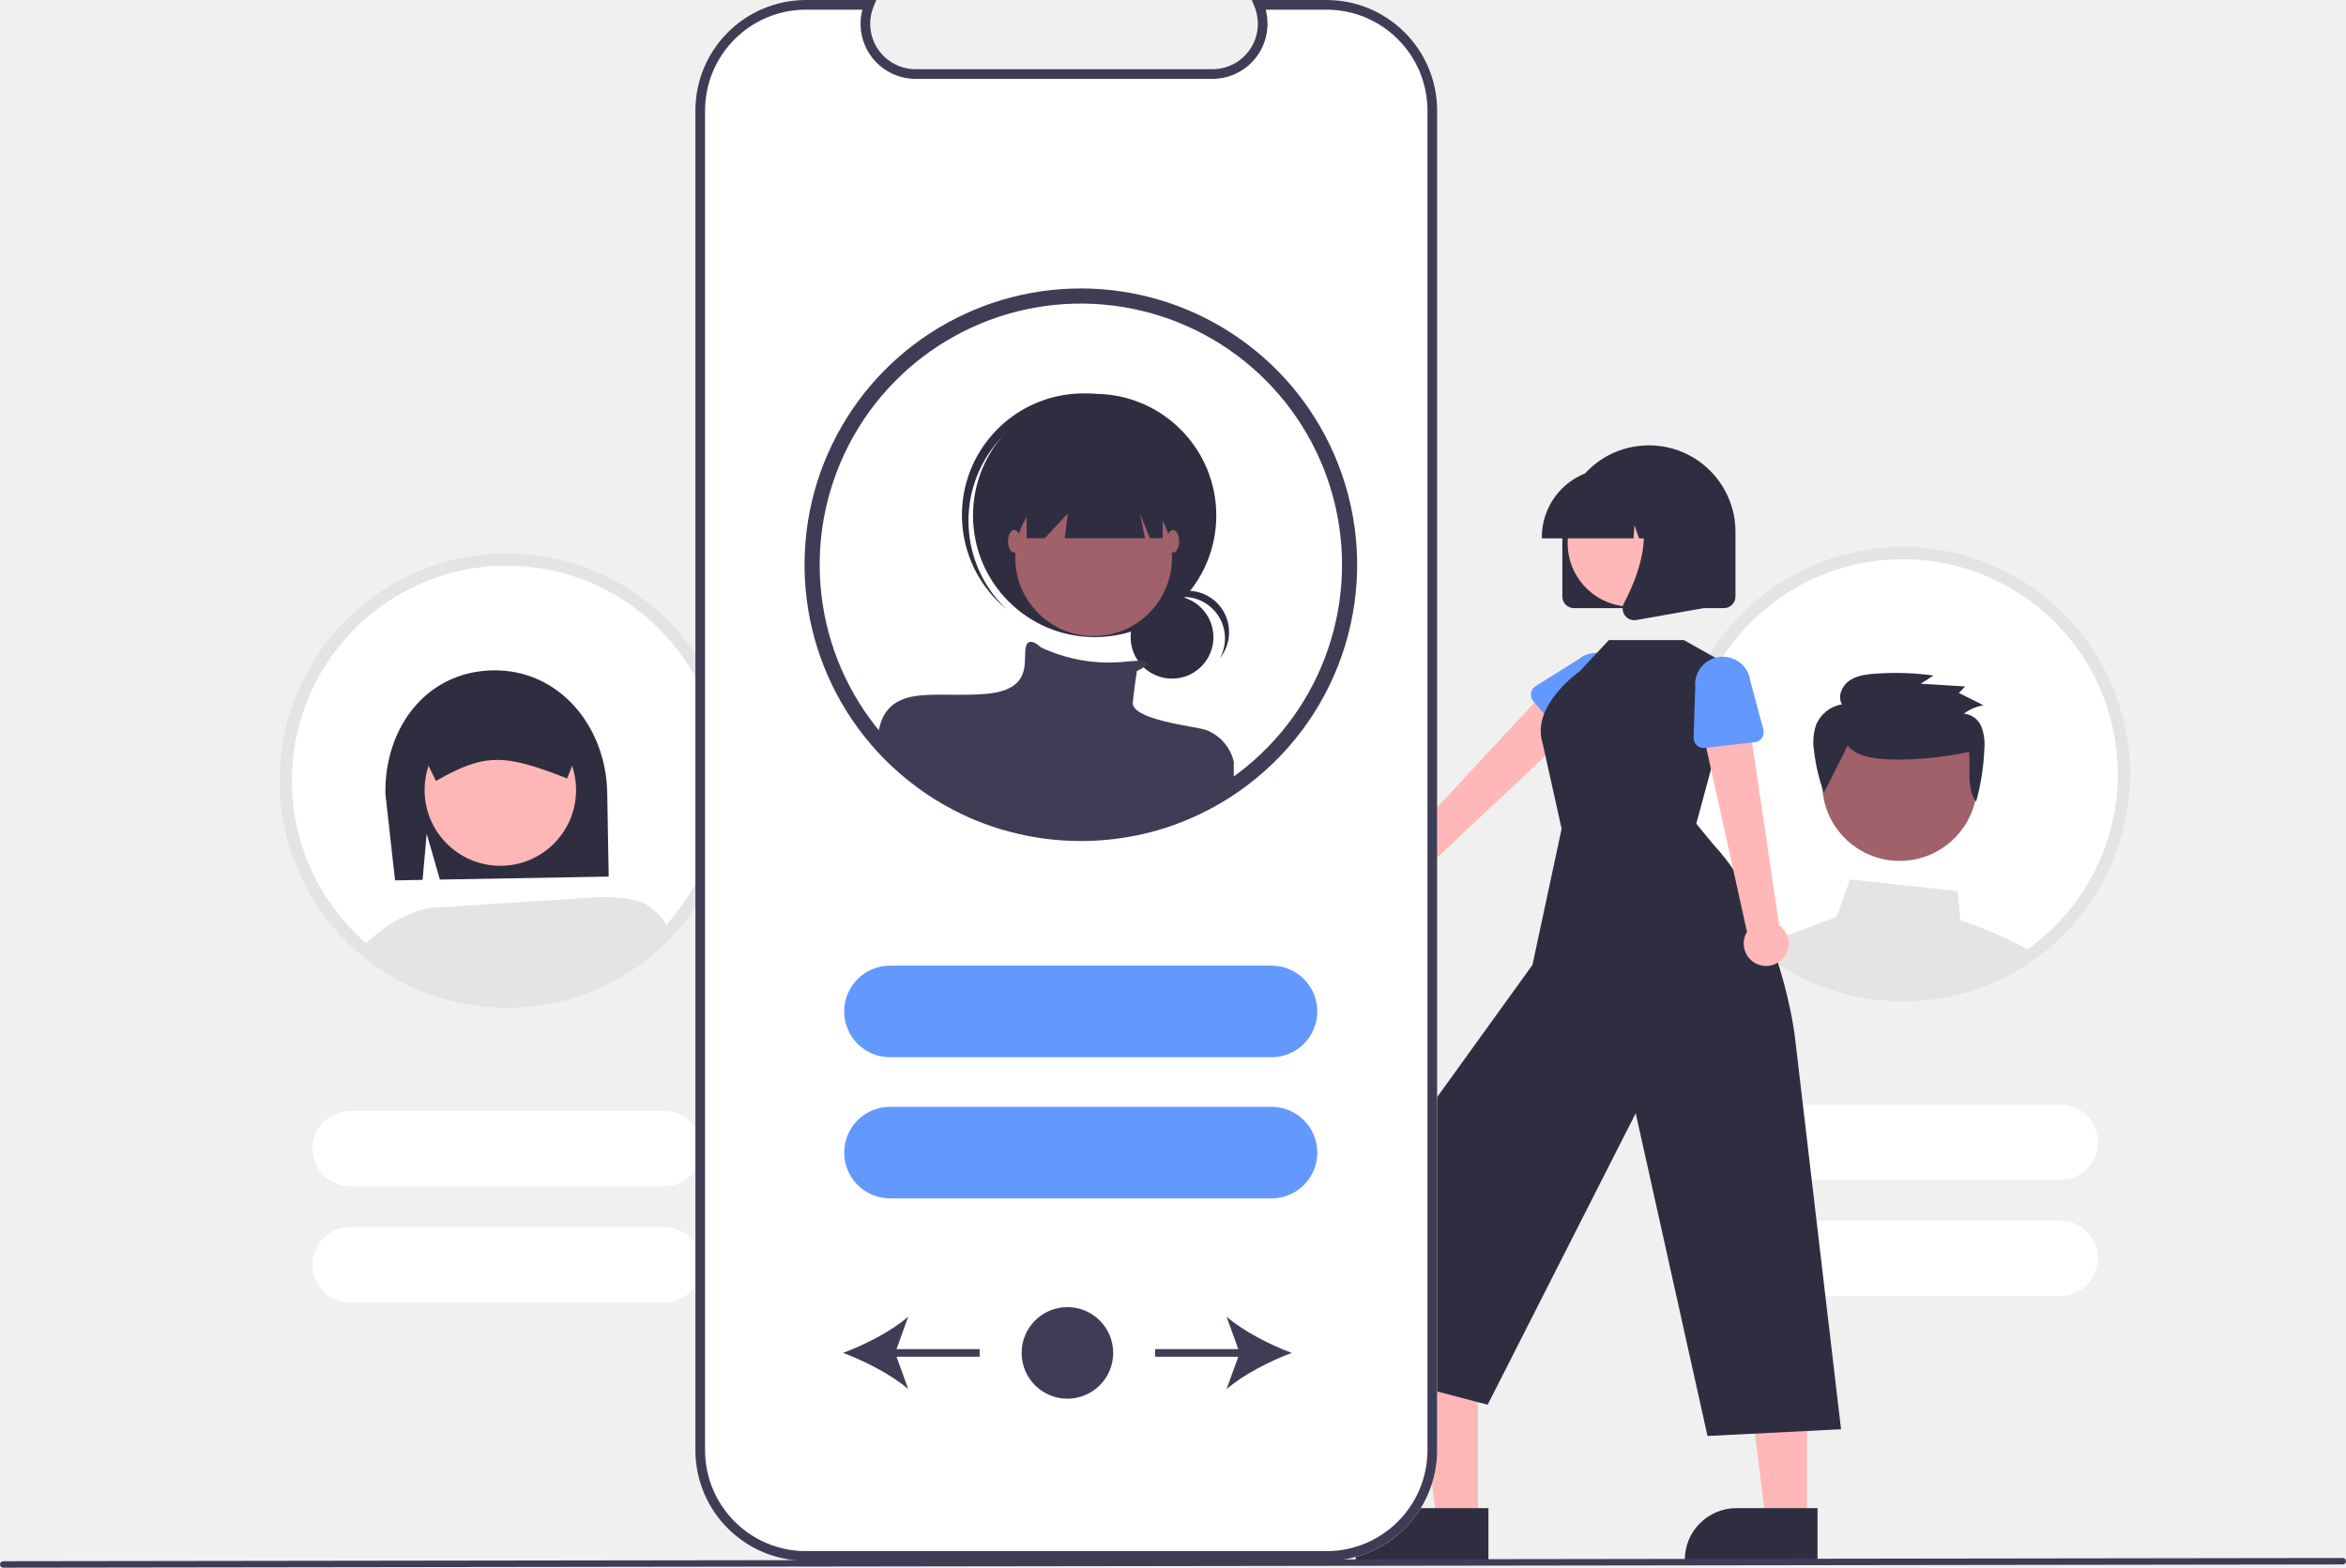
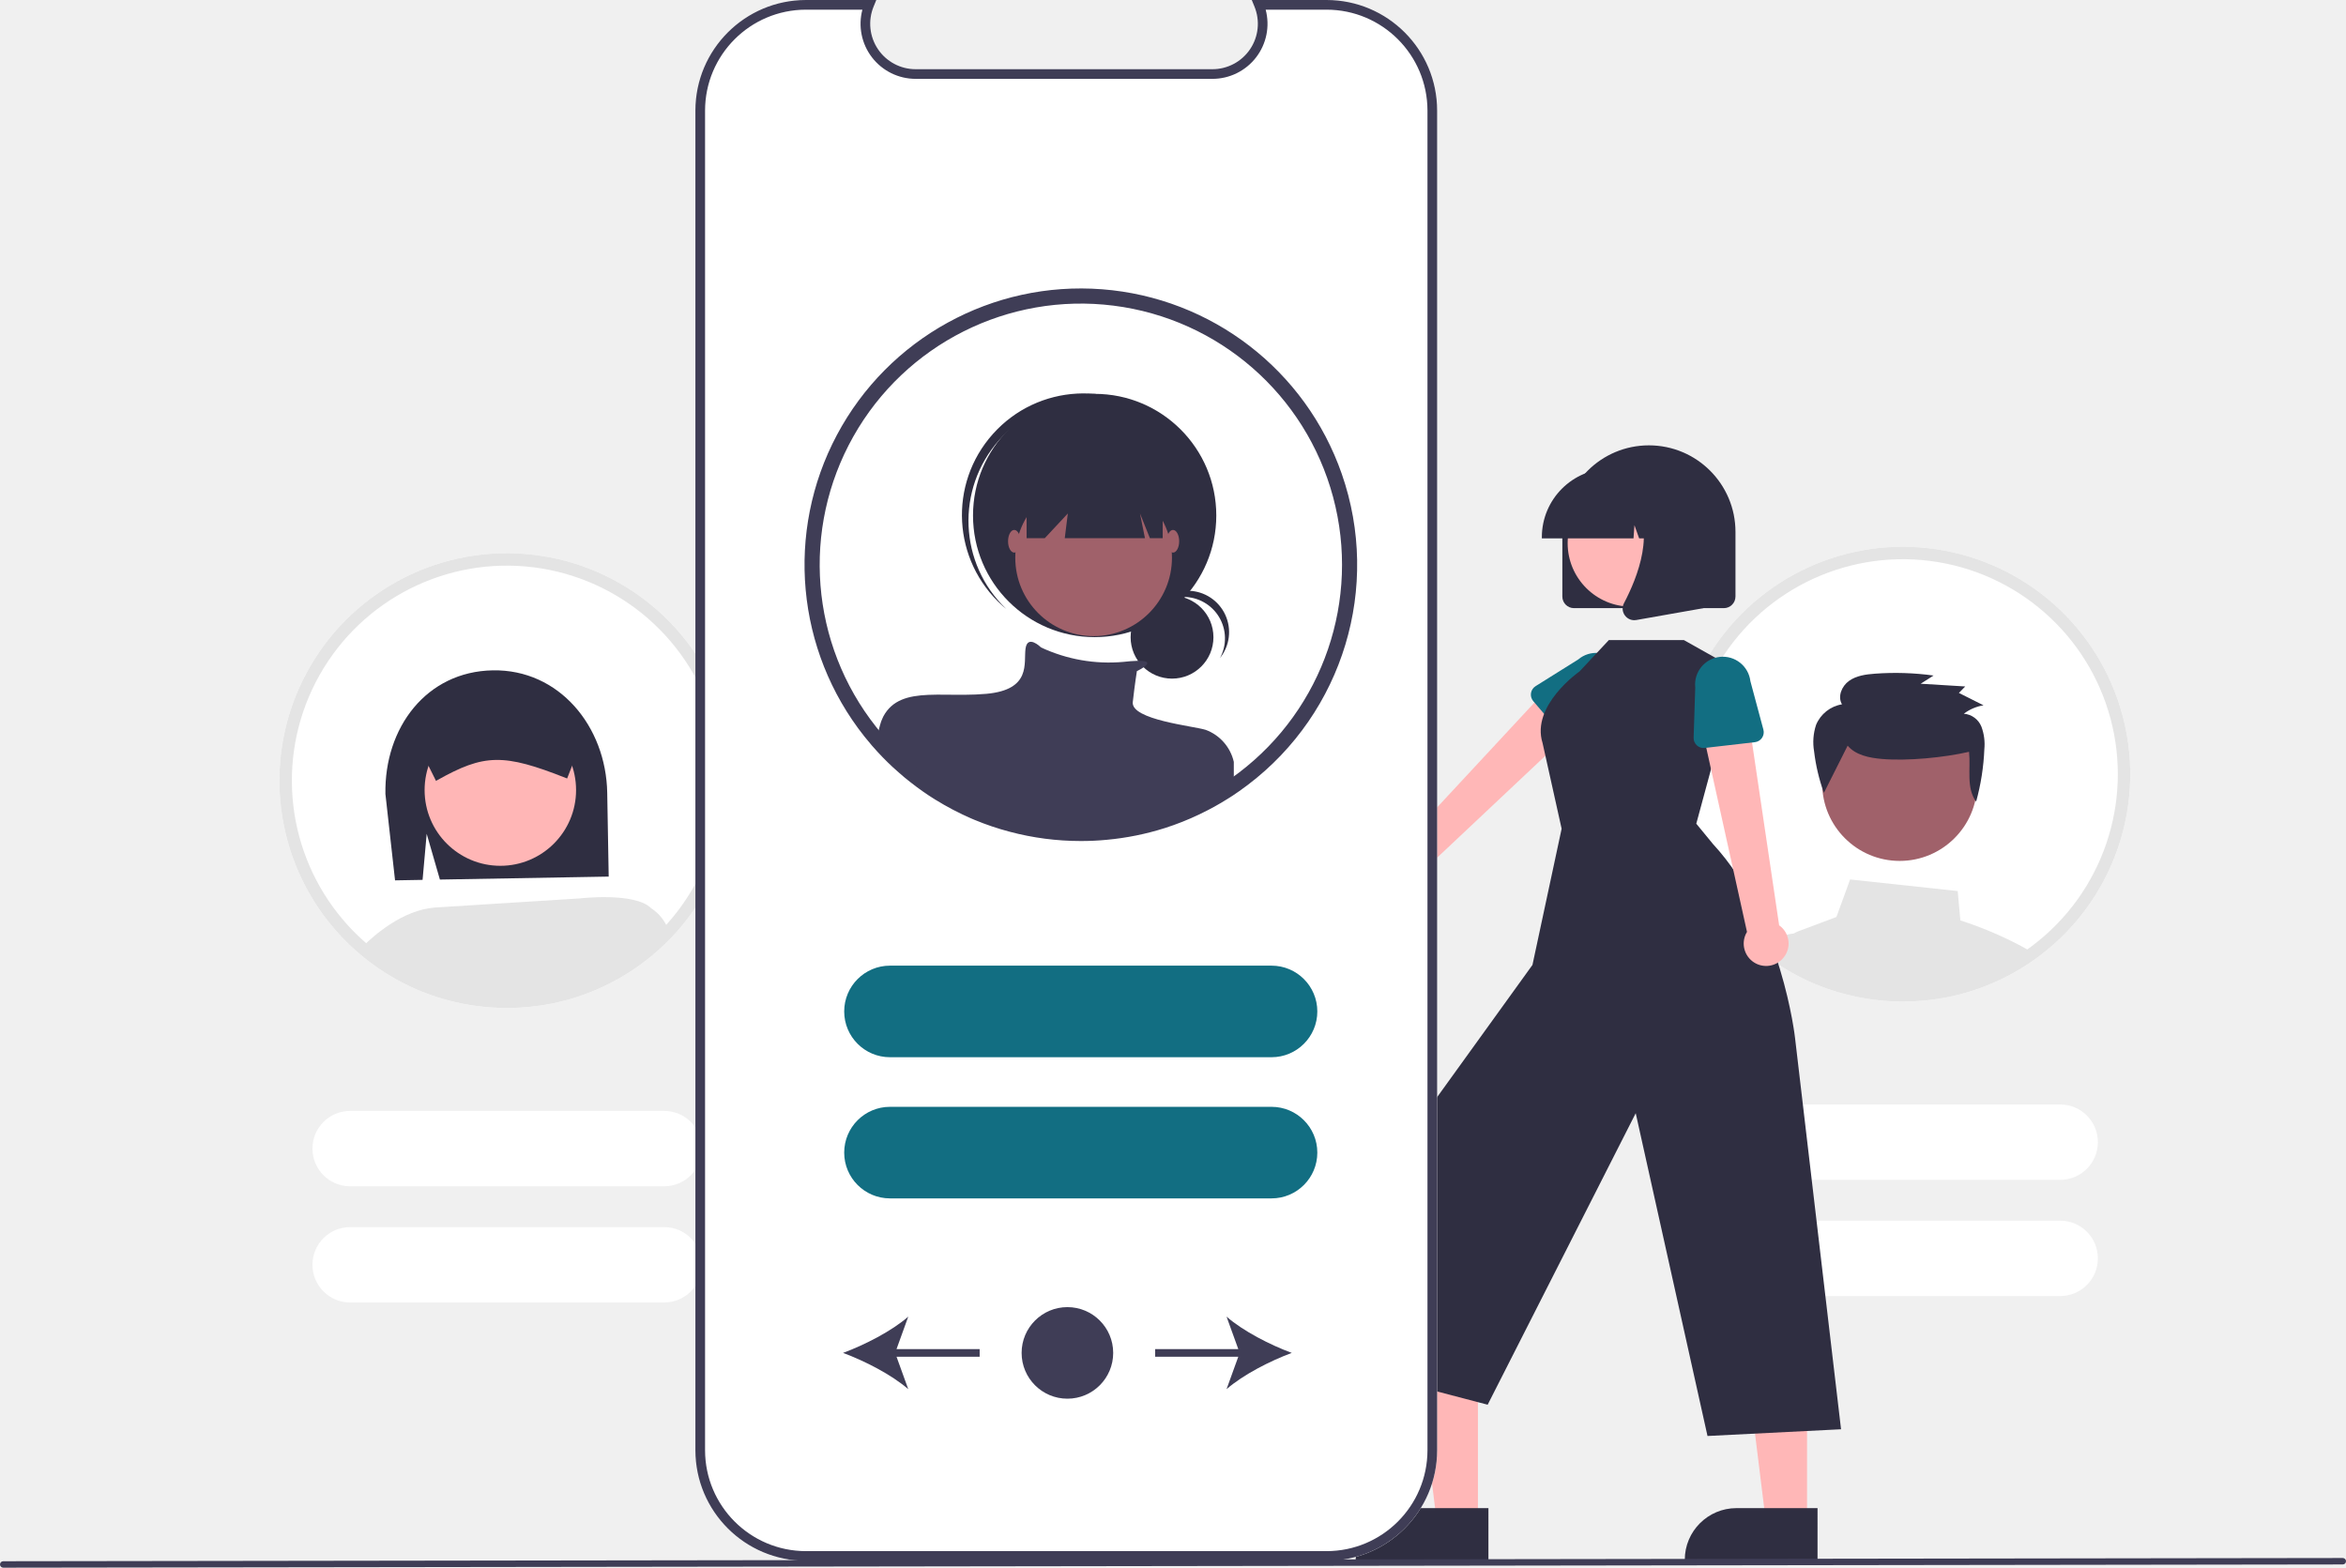
<svg xmlns="http://www.w3.org/2000/svg" id="b1e40b05-ef0f-44b4-82f8-8bbc98fbb58b" data-name="Layer 1" width="728" height="486.494" viewBox="0 0 728 486.494">
  <path d="M892.972,292.747H875.697a12.828,12.828,0,0,1-11.877,17.672H788a12.828,12.828,0,0,1-11.877-17.672H759.988a27,27,0,0,0-27,27V661.949a27,27,0,0,0,27,27H892.972a27,27,0,0,0,27-27h0V319.747A27,27,0,0,0,892.972,292.747Z" transform="translate(-236 -206.7528)" fill="#f0f0f0" />
  <path d="M893.127,423.799a70.572,70.572,0,1,0-121.954,67.038c.633.798,1.292,1.596,1.964,2.369.051.051.088.101.139.152a68.447,68.447,0,0,0,5.257,5.422c.482.443.988.899,1.495,1.33.962.861,1.951,1.685,2.977,2.47.405.317.798.633,1.216.937,1.621,1.229,3.306,2.369,5.042,3.458l.076.038c.494.304,1.001.608,1.507.899.912.545,1.849,1.064,2.787,1.558l.596.304c1.368.709,2.762,1.381,4.193,2.001.291.127.608.253.899.38.025.013.038.013.063.025.672.279,1.343.545,2.027.798a66.576,66.576,0,0,0,6.866,2.204,70.606,70.606,0,0,0,18.204,2.382c2.242,0,4.459-.101,6.651-.317a70.324,70.324,0,0,0,14.746-2.977c.012,0,.025-.013.038-.013a69.209,69.209,0,0,0,8.855-3.509c.012-.013.038-.013.051-.025.646-.304,1.267-.633,1.9-.95.101-.051.202-.101.304-.152.507-.266,1.014-.532,1.52-.811,1.267-.697,2.508-1.431,3.737-2.217.342-.203.672-.418,1.014-.646.481-.317.962-.646,1.431-.988.62-.431,1.241-.874,1.849-1.33.19-.139.393-.279.583-.431a70.547,70.547,0,0,0,23.968-79.402Z" transform="translate(-236 -206.7528)" fill="#fff" />
  <path d="M863.054,500.262a117.347,117.347,0,0,0-18.723-7.879l-.823-9.108L810.115,479.677l-4.244,11.642-11.984,4.497a5.833,5.833,0,0,0-1.216.633h-.013a5.938,5.938,0,0,0-2.534,3.952,6.07,6.07,0,0,0,.089,2.382l.633,2.597c.912.545,1.849,1.064,2.787,1.558l.596.304c1.368.709,2.762,1.381,4.193,2.001.291.127.608.253.899.38.025.013.038.013.063.025.672.279,1.343.545,2.027.798a66.581,66.581,0,0,0,6.866,2.204,70.606,70.606,0,0,0,18.204,2.382c2.242,0,4.459-.101,6.651-.317a70.325,70.325,0,0,0,14.746-2.977c.012,0,.025-.013.038-.013a69.21,69.21,0,0,0,8.855-3.509c.012-.013.038-.013.051-.025.646-.304,1.267-.633,1.9-.95.101-.051.202-.101.304-.152.507-.266,1.014-.532,1.52-.811,1.267-.697,2.508-1.431,3.737-2.217.342-.203.672-.418,1.014-.646.481-.317.962-.646,1.431-.988C865.549,501.668,864.321,500.946,863.054,500.262Z" transform="translate(-236 -206.7528)" fill="#e4e4e4" />
  <path d="M800.386,505.874l-2.09-9.438h-5.46a1.306,1.306,0,0,0-.165.013h-.013a11.832,11.832,0,0,0-5.498,1.9,12.177,12.177,0,0,0-2.939,2.635c1.621,1.229,3.306,2.369,5.042,3.458l.076.038c.494.304,1.001.608,1.507.899.912.545,1.849,1.064,2.787,1.558l.596.304c1.368.709,2.762,1.381,4.193,2.001.291.127.608.253.899.38.025.013.038.013.063.025.672.279,1.343.545,2.027.798Z" transform="translate(-236 -206.7528)" fill="#e4e4e4" />
  <circle cx="589.501" cy="243.116" r="24.049" fill="#a0616a" />
  <path d="M809.354,438.155c2.49,2.946,6.703,3.778,10.589,4.118,7.893.692,19.37-.431,27.084-2.212.55,5.336-.951,11.089,2.192,15.479a71.857,71.857,0,0,0,2.553-16.29,15.592,15.592,0,0,0-.902-6.977,6.417,6.417,0,0,0-5.466-4.03,13.7,13.7,0,0,1,6.111-2.613l-7.636-3.837,1.961-2.013-13.825-.846,4.004-2.544a86.827,86.827,0,0,0-18.191-.574c-2.817.208-5.763.604-8.045,2.236s-3.602,4.877-2.185,7.273a10.56,10.56,0,0,0-8.048,6.386,17.048,17.048,0,0,0-.611,8.195,58.087,58.087,0,0,0,3.046,12.885Z" transform="translate(-236 -206.7528)" fill="#2f2e41" />
  <path d="M893.127,423.799a70.572,70.572,0,1,0-121.954,67.038c.633.798,1.292,1.596,1.964,2.369.051.051.088.101.139.152a68.447,68.447,0,0,0,5.257,5.422c.482.443.988.899,1.495,1.33.962.861,1.951,1.685,2.977,2.47.405.317.798.633,1.216.937,1.621,1.229,3.306,2.369,5.042,3.458l.076.038c.494.304,1.001.608,1.507.899.912.545,1.849,1.064,2.787,1.558l.596.304c1.368.709,2.762,1.381,4.193,2.001.291.127.608.253.899.38.025.013.038.013.063.025.672.279,1.343.545,2.027.798a66.576,66.576,0,0,0,6.866,2.204,70.606,70.606,0,0,0,18.204,2.382c2.242,0,4.459-.101,6.651-.317a70.324,70.324,0,0,0,14.746-2.977c.012,0,.025-.013.038-.013a69.209,69.209,0,0,0,8.855-3.509c.012-.013.038-.013.051-.025.646-.304,1.267-.633,1.9-.95.101-.051.202-.101.304-.152.507-.266,1.014-.532,1.52-.811,1.267-.697,2.508-1.431,3.737-2.217.342-.203.672-.418,1.014-.646.481-.317.962-.646,1.431-.988.62-.431,1.241-.874,1.849-1.33.19-.139.393-.279.583-.431a70.547,70.547,0,0,0,23.968-79.402Zm-26.298,76.324c-.418.329-.849.646-1.28.937-.418.317-.836.621-1.267.899-.367.266-.735.519-1.115.76l-.114.076c-.279.19-.557.367-.836.545q-1.577.988-3.192,1.9c-.114.063-.228.127-.342.19-.481.266-.962.519-1.444.773-.064.038-.14.063-.203.101l-.076.038c-.608.317-1.229.621-1.849.912a62.139,62.139,0,0,1-7.385,2.99c-.33.114-.659.228-.988.329a66.448,66.448,0,0,1-13.96,2.838c-2.078.19-4.181.291-6.296.291a65.809,65.809,0,0,1-17.215-2.255,62.555,62.555,0,0,1-8.449-2.863c-.14-.063-.292-.114-.431-.177-.152-.063-.291-.114-.431-.177-.152-.063-.291-.127-.444-.203-1.191-.519-2.369-1.089-3.521-1.685l-.557-.291c-1.407-.735-2.787-1.52-4.13-2.356-.393-.241-.798-.494-1.178-.76-.101-.063-.19-.127-.291-.19-.899-.595-1.799-1.216-2.673-1.862-.595-.443-1.191-.887-1.773-1.343-.975-.735-1.913-1.52-2.825-2.331-.481-.405-.95-.849-1.406-1.267a64.366,64.366,0,0,1-5.093-5.27c-.532-.608-1.052-1.216-1.546-1.85a4.827,4.827,0,0,1-.317-.393,66.708,66.708,0,1,1,92.628,11.692Z" transform="translate(-236 -206.7528)" fill="#e4e4e4" />
  <path d="M875.31,572.892h-97.453a11.694,11.694,0,0,1,0-23.389h97.453a11.694,11.694,0,1,1,0,23.389Z" transform="translate(-236 -206.7528)" fill="#fff" />
  <path d="M875.31,608.95h-97.453a11.694,11.694,0,0,1,0-23.389h97.453a11.694,11.694,0,1,1,0,23.389Z" transform="translate(-236 -206.7528)" fill="#fff" />
  <path d="M459.768,294.747H442.492a12.828,12.828,0,0,1-11.877,17.672H354.796A12.828,12.828,0,0,1,342.919,294.747h-16.136a27,27,0,0,0-27,27V663.949a27,27,0,0,0,27,27H459.768a27,27,0,0,0,27-27h0V321.747A27,27,0,0,0,459.768,294.747Z" transform="translate(-236 -206.7528)" fill="#f0f0f0" />
  <path d="M459.923,425.799a70.572,70.572,0,1,0-121.954,67.038c.633.798,1.292,1.596,1.964,2.369.051.051.088.101.139.152a68.447,68.447,0,0,0,5.257,5.422c.482.443.988.899,1.495,1.33.962.861,1.951,1.685,2.977,2.47.405.317.798.633,1.216.937,1.621,1.229,3.306,2.369,5.042,3.458l.076.038c.494.304,1.001.608,1.507.899.912.545,1.849,1.064,2.787,1.558l.596.304c1.368.709,2.762,1.381,4.193,2.001.291.127.608.253.899.38.025.013.038.013.063.025.672.279,1.343.545,2.027.798a66.577,66.577,0,0,0,6.866,2.204,70.606,70.606,0,0,0,18.204,2.382c2.242,0,4.459-.101,6.651-.317a70.324,70.324,0,0,0,14.746-2.977c.012,0,.025-.013.038-.013a69.209,69.209,0,0,0,8.855-3.509c.012-.013.038-.013.051-.025.646-.304,1.267-.633,1.9-.95.101-.051.202-.101.304-.152.507-.266,1.014-.532,1.52-.811,1.267-.697,2.508-1.431,3.737-2.217.342-.203.672-.418,1.014-.646.481-.317.962-.646,1.431-.988.62-.431,1.241-.874,1.849-1.33.19-.139.393-.279.583-.431a70.547,70.547,0,0,0,23.968-79.402Z" transform="translate(-236 -206.7528)" fill="#fff" />
  <path d="M442.106,574.892h-97.453a11.694,11.694,0,1,1,0-23.389h97.453a11.694,11.694,0,0,1,0,23.389Z" transform="translate(-236 -206.7528)" fill="#fff" />
  <path d="M442.106,610.95h-97.453a11.694,11.694,0,1,1,0-23.389h97.453a11.694,11.694,0,0,1,0,23.389Z" transform="translate(-236 -206.7528)" fill="#fff" />
  <path d="M368.41,465.508l4.099,14.199,52.38-.924-.459-26.015c-.363-20.592-14.916-38.352-35.508-37.989s-33.685,17.772-33.322,38.364l2.991,26.81,8.54-.151Z" transform="translate(-236 -206.7528)" fill="#2f2e41" />
  <circle cx="155.262" cy="245.182" r="23.501" fill="#ffb6b6" />
  <path d="M438.041,488.584l-.533,9.885a62.927,62.927,0,0,1-87.217,3.378c-.543-.478-1.076-.978-1.597-1.488,3.259-3.237,12.254-11.232,22.236-11.971l45.015-2.835S433.001,483.555,438.041,488.584Z" transform="translate(-236 -206.7528)" fill="#e4e4e4" />
  <path d="M416.989,435.433a9.115,9.115,0,0,0-1.619-5.029c-.108-.152-.217-.293-.326-.435a9.158,9.158,0,0,0-7.344-3.509l-16.891.304-16.881.293a9.146,9.146,0,0,0-8.962,9.288l4.019,8.093,2.314,4.649.38-.217c14.61-8.212,20.585-8.321,39.921-.684l.391.152,1.532-3.922,3.476-8.897Z" transform="translate(-236 -206.7528)" fill="#2f2e41" />
  <path d="M443.373,495.234c-1.358,1.738-2.584,1.706-4.115,3.292-3.867,4.03-10.038,7.481-14.861,10.36l-1.053-18.879,14.697-1.423A13.555,13.555,0,0,1,443.373,495.234Z" transform="translate(-236 -206.7528)" fill="#e4e4e4" />
  <path d="M459.923,425.799a70.572,70.572,0,1,0-121.954,67.038c.633.798,1.292,1.596,1.964,2.369.051.051.088.101.139.152a68.447,68.447,0,0,0,5.257,5.422c.482.443.988.899,1.495,1.33.962.861,1.951,1.685,2.977,2.47.405.317.798.633,1.216.937,1.621,1.229,3.306,2.369,5.042,3.458l.076.038c.494.304,1.001.608,1.507.899.912.545,1.849,1.064,2.787,1.558l.596.304c1.368.709,2.762,1.381,4.193,2.001.291.127.608.253.899.38.025.013.038.013.063.025.672.279,1.343.545,2.027.798a66.577,66.577,0,0,0,6.866,2.204,70.606,70.606,0,0,0,18.204,2.382c2.242,0,4.459-.101,6.651-.317a70.324,70.324,0,0,0,14.746-2.977c.012,0,.025-.013.038-.013a69.209,69.209,0,0,0,8.855-3.509c.012-.013.038-.013.051-.025.646-.304,1.267-.633,1.9-.95.101-.051.202-.101.304-.152.507-.266,1.014-.532,1.52-.811,1.267-.697,2.508-1.431,3.737-2.217.342-.203.672-.418,1.014-.646.481-.317.962-.646,1.431-.988.62-.431,1.241-.874,1.849-1.33.19-.139.393-.279.583-.431a70.547,70.547,0,0,0,23.968-79.402Zm-26.298,76.324c-.418.329-.849.646-1.28.937-.418.317-.836.621-1.267.899-.367.266-.735.519-1.115.76l-.114.076c-.279.19-.557.367-.836.545q-1.577.988-3.192,1.9c-.114.063-.228.127-.342.19-.481.266-.962.519-1.444.773-.064.038-.14.063-.203.101l-.076.038c-.608.317-1.229.621-1.849.912a62.138,62.138,0,0,1-7.385,2.99c-.33.114-.659.228-.988.329a66.448,66.448,0,0,1-13.96,2.838c-2.078.19-4.181.291-6.296.291a65.809,65.809,0,0,1-17.215-2.255,62.556,62.556,0,0,1-8.449-2.863c-.14-.063-.292-.114-.431-.177-.152-.063-.291-.114-.431-.177-.152-.063-.291-.127-.444-.203-1.191-.519-2.369-1.089-3.521-1.685l-.557-.291c-1.407-.735-2.787-1.52-4.13-2.356-.393-.241-.798-.494-1.178-.76-.101-.063-.19-.127-.291-.19-.899-.595-1.799-1.216-2.673-1.862-.595-.443-1.191-.887-1.773-1.343-.975-.735-1.913-1.52-2.825-2.331-.481-.405-.95-.849-1.406-1.267a64.364,64.364,0,0,1-5.093-5.27c-.532-.608-1.052-1.216-1.546-1.85a4.829,4.829,0,0,1-.317-.393,66.708,66.708,0,1,1,92.628,11.692Z" transform="translate(-236 -206.7528)" fill="#e4e4e4" />
  <path d="M668.834,484.11a6.916,6.916,0,0,0,8.277-6.629l52.254-49.183-11.757-9.379L669.852,470.338a6.953,6.953,0,0,0-1.018,13.772Z" transform="translate(-236 -206.7528)" fill="#ffb7b7" />
-   <path d="M721.961,436.248l-10.166-11.914a3.101,3.101,0,0,1,.713-4.641l13.235-8.285a8.612,8.612,0,0,1,11.142,13.135l-10.228,11.731a3.101,3.101,0,0,1-4.696-.026Z" transform="translate(-236 -206.7528)" fill="#6399ff" />
+   <path d="M721.961,436.248l-10.166-11.914a3.101,3.101,0,0,1,.713-4.641l13.235-8.285a8.612,8.612,0,0,1,11.142,13.135l-10.228,11.731a3.101,3.101,0,0,1-4.696-.026Z" transform="translate(-236 -206.7528)" fill="#126e82" />
  <polygon points="458.624 472.188 445.848 472.187 439.77 422.908 458.626 422.909 458.624 472.188" fill="#ffb7b7" />
  <path d="M697.882,691.325l-41.195-.002v-.521a16.035,16.035,0,0,1,16.034-16.034h.001l25.161.001Z" transform="translate(-236 -206.7528)" fill="#2f2e41" />
  <polygon points="560.751 472.188 547.975 472.187 541.897 422.908 560.753 422.909 560.751 472.188" fill="#ffb7b7" />
  <path d="M800.009,691.325l-41.195-.002v-.521a16.035,16.035,0,0,1,16.034-16.034h.001l25.161.001Z" transform="translate(-236 -206.7528)" fill="#2f2e41" />
  <path d="M762.385,462.371,775.263,414.79l-16.707-9.391h-23.32l-9.07,9.704s-15.154,10.543-11.486,22.225l5.917,26.608-9.05,42.259-45.596,63.232-10.793,62.111,42.487,11.138,45.944-90.466,22.276,100.169,41.441-2.084L793.026,528.84s-4.071-37-25.408-60.102Z" transform="translate(-236 -206.7528)" fill="#2f2e41" />
  <path d="M788.981,504.469a6.916,6.916,0,0,0-.886-10.568l-9.992-67.411L763.761,431.019l14.357,64.924a6.953,6.953,0,0,0,10.864,8.526Z" transform="translate(-236 -206.7528)" fill="#ffb7b7" />
-   <path d="M780.572,437.07l-15.559,1.794a3.101,3.101,0,0,1-3.455-3.18l.504-15.606a8.612,8.612,0,0,1,17.116-1.923L783.212,433.187a3.101,3.101,0,0,1-2.64,3.883Z" transform="translate(-236 -206.7528)" fill="#6399ff" />
+   <path d="M780.572,437.07l-15.559,1.794a3.101,3.101,0,0,1-3.455-3.18l.504-15.606a8.612,8.612,0,0,1,17.116-1.923L783.212,433.187a3.101,3.101,0,0,1-2.64,3.883Z" transform="translate(-236 -206.7528)" fill="#126e82" />
  <path d="M720.817,391.868V371.821a26.864,26.864,0,0,1,53.728,0v20.048a3.613,3.613,0,0,1-3.609,3.609H724.426A3.613,3.613,0,0,1,720.817,391.868Z" transform="translate(-236 -206.7528)" fill="#2f2e41" />
  <circle cx="506.161" cy="168.562" r="19.696" fill="#ffb7b7" />
  <path d="M714.462,373.424A21.275,21.275,0,0,1,735.713,352.174h4.01a21.274,21.274,0,0,1,21.25,21.25v.401h-8.473l-2.89-8.093-.578,8.093h-4.379l-1.458-4.083-.292,4.083h-28.44Z" transform="translate(-236 -206.7528)" fill="#2f2e41" />
  <path d="M740.223,397.731a3.555,3.555,0,0,1-.283-3.775c4.249-8.082,10.198-23.015,2.302-32.224l-.568-.662H764.598V395.488l-20.825,3.674a3.686,3.686,0,0,1-.639.056A3.594,3.594,0,0,1,740.223,397.731Z" transform="translate(-236 -206.7528)" fill="#2f2e41" />
  <path d="M647.662,691.115H486.094a34.342,34.342,0,0,1-34.303-34.304V241.057a34.342,34.342,0,0,1,34.303-34.304h21.836l-.843,2.066a14.085,14.085,0,0,0,13.04,19.405h92.116a14.085,14.085,0,0,0,13.041-19.405l-.843-2.066h23.221a34.343,34.343,0,0,1,34.304,34.304V656.811A34.343,34.343,0,0,1,647.662,691.115Z" transform="translate(-236 -206.7528)" fill="#fff" />
  <path d="M647.662,691.115H486.094a34.342,34.342,0,0,1-34.303-34.304V241.057a34.342,34.342,0,0,1,34.303-34.304h21.836l-.843,2.066a14.085,14.085,0,0,0,13.04,19.405h92.116a14.085,14.085,0,0,0,13.041-19.405l-.843-2.066h23.221a34.343,34.343,0,0,1,34.304,34.304V656.811A34.343,34.343,0,0,1,647.662,691.115ZM486.094,209.753a31.339,31.339,0,0,0-31.303,31.304V656.811a31.339,31.339,0,0,0,31.303,31.304H647.662a31.339,31.339,0,0,0,31.304-31.304V241.057a31.339,31.339,0,0,0-31.304-31.304H628.758A17.088,17.088,0,0,1,612.243,231.224H520.127a17.089,17.089,0,0,1-16.512-21.471Z" transform="translate(-236 -206.7528)" fill="#3f3d56" />
  <path d="M652.376,353.825A85.741,85.741,0,1,0,504.209,435.272c.77.97,1.57,1.939,2.385,2.878.062.062.107.123.169.185a83.32,83.32,0,0,0,6.388,6.587c.585.539,1.2,1.093,1.816,1.616,1.17,1.047,2.37,2.047,3.617,3.001a84.301,84.301,0,0,0,7.603,5.341l.092.046c1.708,1.062,3.447,2.047,5.218,2.986l.723.369c1.662.862,3.355,1.678,5.094,2.432.354.154.739.308,1.093.462.031.015.047.015.077.031a83.288,83.288,0,0,0,10.804,3.648,85.776,85.776,0,0,0,22.116,2.893c2.724,0,5.418-.123,8.08-.385a85.43,85.43,0,0,0,17.915-3.617c.016,0,.031-.015.046-.015a84.041,84.041,0,0,0,10.758-4.263c.015-.015.047-.015.062-.031.785-.369,1.539-.77,2.309-1.154q.185-.092.37-.185c.615-.323,1.231-.646,1.846-.985,1.539-.846,3.047-1.739,4.541-2.693.416-.246.815-.508,1.231-.785,1.354-.893,2.693-1.847,3.986-2.817.231-.169.477-.339.709-.523a85.714,85.714,0,0,0,29.119-96.469Z" transform="translate(-236 -206.7528)" fill="#fff" />
  <circle id="a88730f1-a4dc-42ea-8d61-20b9a6de0295" data-name="Ellipse 188" cx="363.699" cy="197.746" r="12.85" fill="#2f2e41" />
  <path id="a0e65747-ad5d-42e1-9a7d-abdaec671c25" data-name="Path 969" d="M603.279,392.003a12.851,12.851,0,0,1,11.312,18.949,12.847,12.847,0,1,0-21.344-14.116,12.819,12.819,0,0,1,10.033-4.833Z" transform="translate(-236 -206.7528)" fill="#2f2e41" />
  <circle id="b7900c1b-d91a-4cb1-ae52-9339c6bb131b" data-name="Ellipse 189" cx="339.687" cy="159.971" r="37.747" fill="#2f2e41" />
  <path id="e9ef9d79-54c8-4b9d-afc6-bf3c8702b968" data-name="Path 970" d="M546.061,343.304a37.741,37.741,0,0,1,52.313-3.959c-.308-.294-.616-.589-.934-.874A37.747,37.747,0,0,0,547.066,394.702q.108.096.216.192c.32.285.649.554.977.826A37.741,37.741,0,0,1,546.062,343.304Z" transform="translate(-236 -206.7528)" fill="#2f2e41" />
  <circle id="f9ee0ef6-3d03-415e-8b17-7638139fd0a9" data-name="Ellipse 190" cx="339.366" cy="173.087" r="24.311" fill="#a0616a" />
  <path d="M618.87,443.183v8.157c-1.493.954-3.002,1.847-4.541,2.693-.615.339-1.231.662-1.846.985q-.185.092-.37.185c-.77.385-1.524.785-2.309,1.154-.015.015-.047.015-.062.031a84.043,84.043,0,0,1-10.758,4.263c-.015,0-.03.015-.046.015a85.43,85.43,0,0,1-17.915,3.617c-2.663.262-5.356.385-8.08.385a85.776,85.776,0,0,1-22.116-2.893,83.287,83.287,0,0,1-10.804-3.648c-.031-.015-.047-.015-.077-.031-.354-.154-.739-.308-1.093-.462-1.739-.754-3.432-1.57-5.094-2.432l-.723-.369c-1.771-.939-3.51-1.924-5.218-2.986l-.092-.046a84.306,84.306,0,0,1-7.603-5.341c-1.247-.954-2.447-1.955-3.617-3.001-.615-.523-1.231-1.077-1.816-1.616a83.32,83.32,0,0,1-6.388-6.587,31.135,31.135,0,0,1,1.17-4.725l.015-.015a6.908,6.908,0,0,1,.323-.77,6.137,6.137,0,0,1,.292-.646c2.755-5.156,7.742-6.433,13.929-6.71,3.494-.154,7.356.015,11.436-.031,2.155-.015,4.386-.092,6.618-.292,14.082-1.277,11.528-9.588,12.159-14.067.631-4.34,4.541-.585,4.802-.339l.015.015a49.668,49.668,0,0,0,25.549,4.479c1.508-.185,3.017-.292,4.525-.339,3.971-.046,3.109,1.093,1.74,2.032a17.212,17.212,0,0,1-2.078,1.17s-.631,3.848-1.278,9.604c-.615,5.51,18.792,7.418,22.594,8.619h.015A13.879,13.879,0,0,1,618.87,443.183Z" transform="translate(-236 -206.7528)" fill="#3f3d56" />
  <path id="f8b96564-8bea-43e7-b877-4fd21fa4541a" data-name="Path 975" d="M554.574,349.451V373.768h5.63l7.164-7.677-.959,7.677h24.887l-1.539-7.677,3.078,7.677h3.968V349.451Z" transform="translate(-236 -206.7528)" fill="#2f2e41" />
  <ellipse id="fc45a9a5-e532-43bd-91e0-783b1ff1c62a" data-name="Ellipse 191" cx="314.735" cy="167.97" rx="1.919" ry="3.518" fill="#a0616a" />
  <ellipse id="b98ebd65-1aa4-4d12-af6a-4bfbf5352352" data-name="Ellipse 192" cx="363.999" cy="167.97" rx="1.919" ry="3.518" fill="#a0616a" />
  <path d="M652.376,353.825A85.741,85.741,0,1,0,504.209,435.272c.77.97,1.57,1.939,2.385,2.878.062.062.107.123.169.185a83.32,83.32,0,0,0,6.388,6.587c.585.539,1.2,1.093,1.816,1.616,1.17,1.047,2.37,2.047,3.617,3.001a84.301,84.301,0,0,0,7.603,5.341l.092.046c1.708,1.062,3.447,2.047,5.218,2.986l.723.369c1.662.862,3.355,1.678,5.094,2.432.354.154.739.308,1.093.462.031.015.047.015.077.031a83.288,83.288,0,0,0,10.804,3.648,85.776,85.776,0,0,0,22.116,2.893c2.724,0,5.418-.123,8.08-.385a85.43,85.43,0,0,0,17.915-3.617c.016,0,.031-.015.046-.015a84.041,84.041,0,0,0,10.758-4.263c.015-.015.047-.015.062-.031.785-.369,1.539-.77,2.309-1.154q.185-.092.37-.185c.615-.323,1.231-.646,1.846-.985,1.539-.846,3.047-1.739,4.541-2.693.416-.246.815-.508,1.231-.785,1.354-.893,2.693-1.847,3.986-2.817.231-.169.477-.339.709-.523a85.714,85.714,0,0,0,29.119-96.469Zm-31.952,92.729c-.508.4-1.031.785-1.554,1.139-.508.385-1.016.754-1.539,1.093-.446.323-.893.631-1.355.923-.385.262-.77.508-1.154.754q-1.915,1.201-3.878,2.309c-.139.077-.277.154-.416.231-.585.323-1.169.631-1.754.939-.077.046-.17.077-.246.123l-.092.046c-.739.385-1.492.754-2.247,1.108a75.457,75.457,0,0,1-8.973,3.632c-.4.138-.8.277-1.2.4a80.736,80.736,0,0,1-16.961,3.448c-2.524.231-5.079.354-7.65.354a79.958,79.958,0,0,1-20.916-2.74,76.015,76.015,0,0,1-10.266-3.478c-.354-.139-.708-.292-1.047-.431-.184-.077-.354-.154-.539-.246-1.447-.631-2.877-1.324-4.278-2.047l-.677-.354c-1.708-.893-3.386-1.847-5.018-2.863-.6-.369-1.2-.754-1.785-1.154-1.847-1.216-3.648-2.524-5.403-3.894-1.185-.893-2.324-1.847-3.432-2.832-.585-.492-1.154-1.031-1.708-1.539a78.31,78.31,0,0,1-6.187-6.403c-.646-.739-1.278-1.478-1.878-2.247a5.848,5.848,0,0,1-.385-.477A81.046,81.046,0,1,1,620.425,446.554Z" transform="translate(-236 -206.7528)" fill="#3f3d56" />
-   <path d="M630.576,534.839H512.176a14.208,14.208,0,0,1,0-28.416H630.576a14.208,14.208,0,1,1,0,28.416Z" transform="translate(-236 -206.7528)" fill="#6399ff" />
-   <path d="M630.576,578.647H512.176a14.208,14.208,0,0,1,0-28.416H630.576a14.208,14.208,0,1,1,0,28.416Z" transform="translate(-236 -206.7528)" fill="#6399ff" />
+   <path d="M630.576,534.839H512.176a14.208,14.208,0,0,1,0-28.416H630.576a14.208,14.208,0,1,1,0,28.416Z" transform="translate(-236 -206.7528)" fill="#126e82" />
+   <path d="M630.576,578.647H512.176a14.208,14.208,0,0,1,0-28.416H630.576a14.208,14.208,0,1,1,0,28.416Z" transform="translate(-236 -206.7528)" fill="#126e82" />
  <circle cx="331.232" cy="419.845" r="14.208" fill="#3f3d56" />
  <path d="M636.855,626.597c-6.725-2.493-15.068-6.75-20.24-11.26l3.645,10.076H594.464v2.368h25.796L616.615,637.859C621.787,633.35,630.13,629.092,636.855,626.597Z" transform="translate(-236 -206.7528)" fill="#3f3d56" />
  <path d="M497.61,626.597c6.725-2.493,15.068-6.75,20.24-11.26l-3.645,10.076h25.796v2.368H514.205l3.645,10.078C512.678,633.35,504.334,629.092,497.61,626.597Z" transform="translate(-236 -206.7528)" fill="#3f3d56" />
  <path d="M963,692.247l-726,1a1,1,0,0,1,0-2l726-1a1,1,0,0,1,0,2Z" transform="translate(-236 -206.7528)" fill="#3f3d56" />
</svg>
